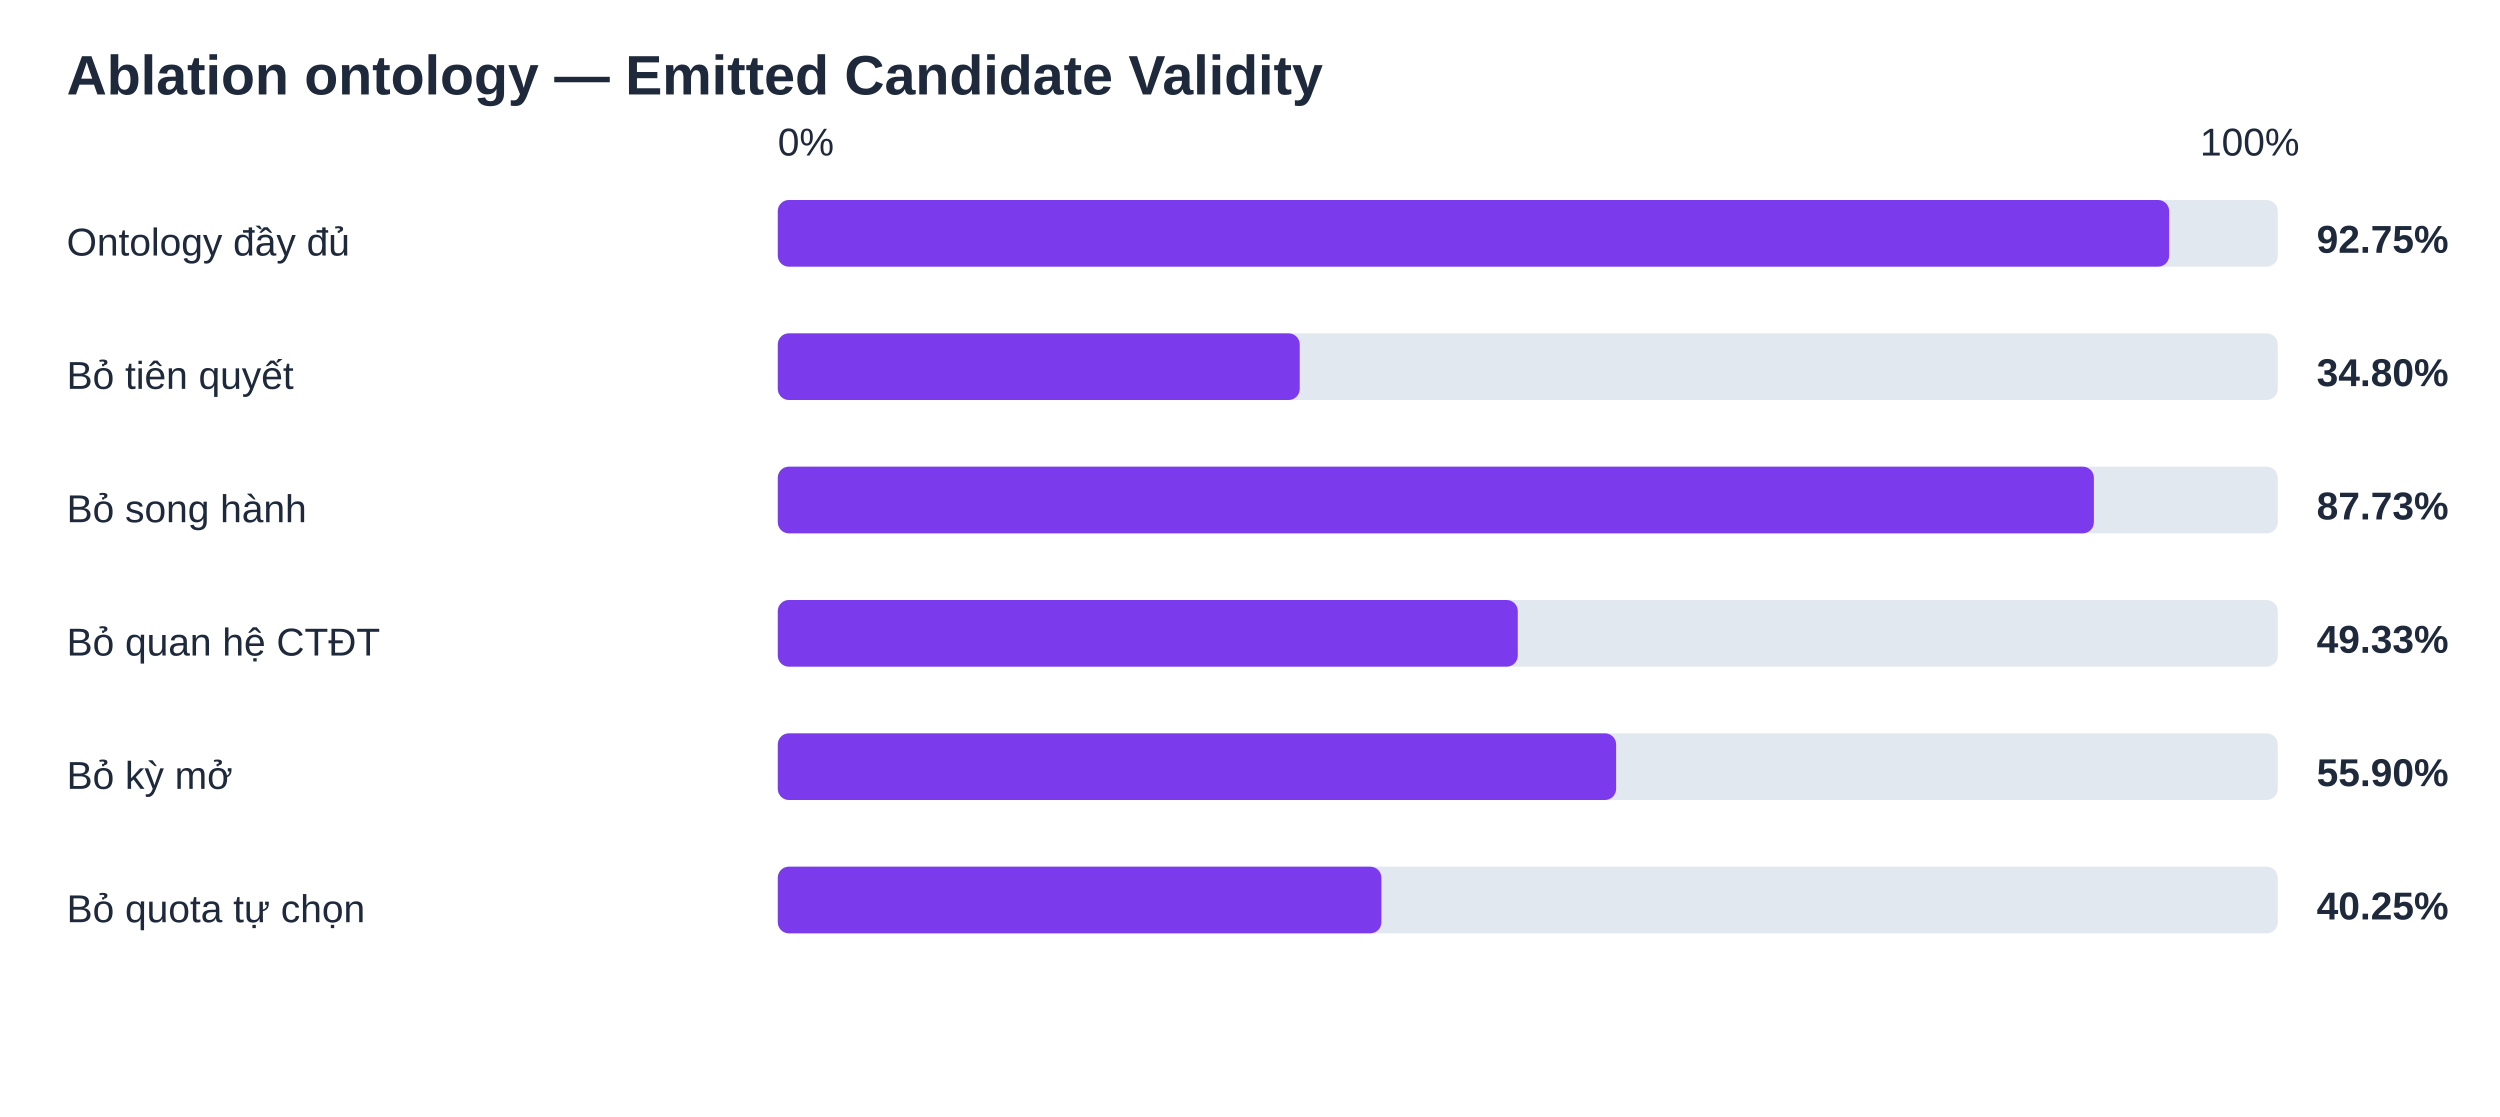
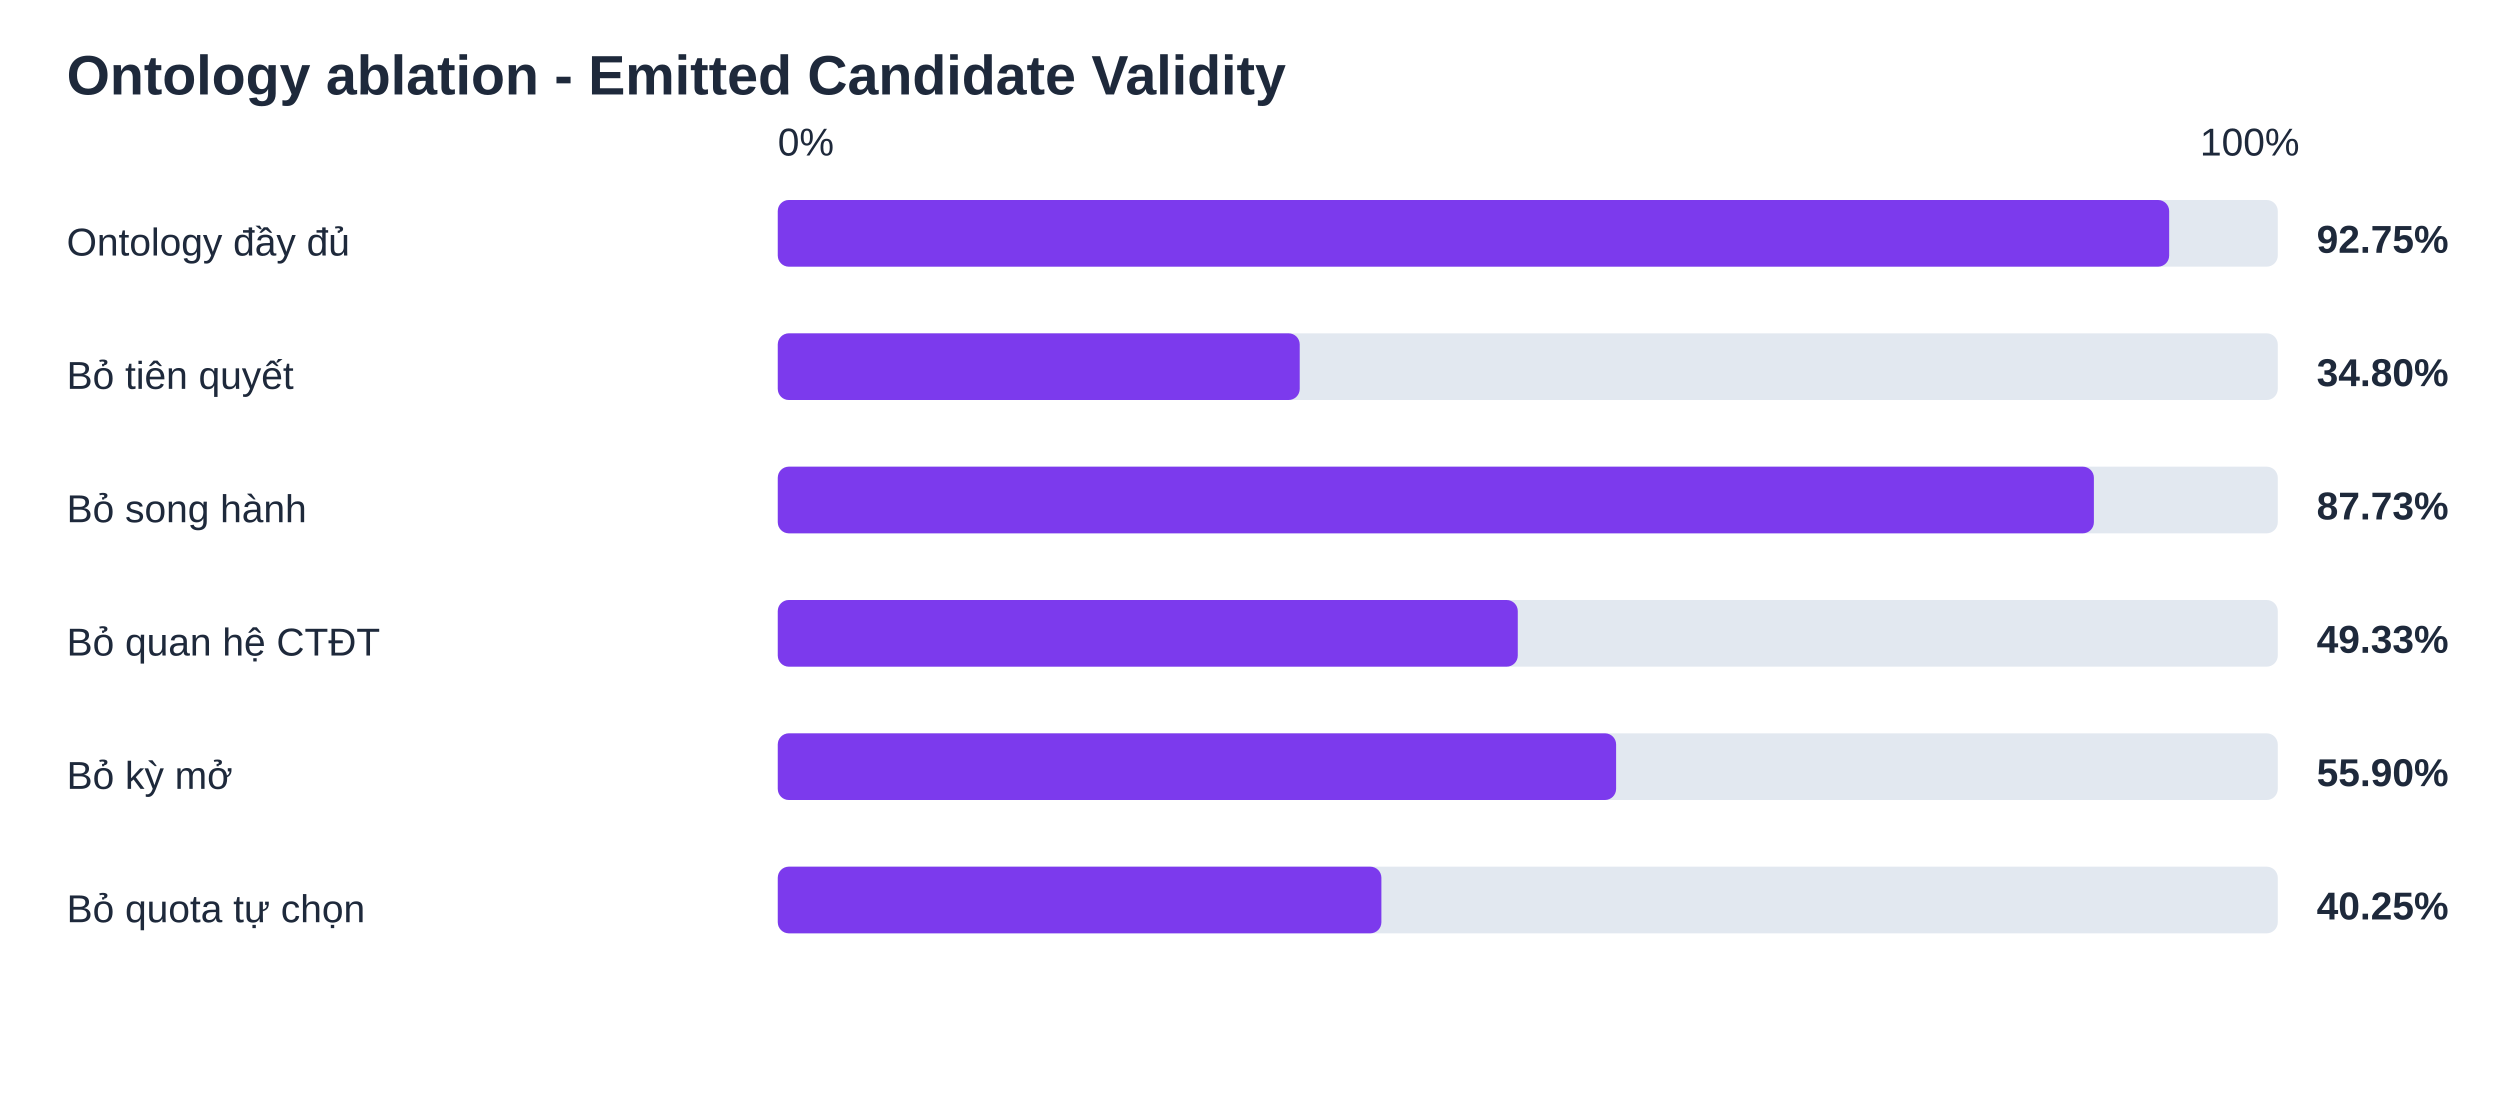
<svg xmlns="http://www.w3.org/2000/svg" width="900" height="402" viewBox="0 0 900 402">
  <style>text{font-family:Arial,sans-serif;fill:#1e293b}.title{font-size:20px;font-weight:700}.label{font-size:14px}.value{font-size:14px;font-weight:700}</style>
-   <text x="24" y="34" class="title">Ablation ontology — Emitted Candidate Validity</text>
+   <text x="24" y="34" class="title">Ontology ablation - Emitted Candidate Validity</text>
  <text x="280" y="56" class="label">0%</text>
  <text x="792" y="56" class="label">100%</text>
  <text x="24" y="92" class="label">Ontology đầy đủ</text>
  <rect x="280" y="72" width="540" height="24" rx="4" fill="#e2e8f0" />
  <rect x="280" y="72" width="500.9" height="24" rx="4" fill="#7c3aed" />
  <text x="834" y="91" class="value">92.75%</text>
  <text x="24" y="140" class="label">Bỏ tiên quyết</text>
  <rect x="280" y="120" width="540" height="24" rx="4" fill="#e2e8f0" />
  <rect x="280" y="120" width="187.9" height="24" rx="4" fill="#7c3aed" />
  <text x="834" y="139" class="value">34.80%</text>
  <text x="24" y="188" class="label">Bỏ song hành</text>
  <rect x="280" y="168" width="540" height="24" rx="4" fill="#e2e8f0" />
  <rect x="280" y="168" width="473.8" height="24" rx="4" fill="#7c3aed" />
  <text x="834" y="187" class="value">87.73%</text>
  <text x="24" y="236" class="label">Bỏ quan hệ CTĐT</text>
  <rect x="280" y="216" width="540" height="24" rx="4" fill="#e2e8f0" />
  <rect x="280" y="216" width="266.4" height="24" rx="4" fill="#7c3aed" />
  <text x="834" y="235" class="value">49.33%</text>
  <text x="24" y="284" class="label">Bỏ kỳ mở</text>
  <rect x="280" y="264" width="540" height="24" rx="4" fill="#e2e8f0" />
  <rect x="280" y="264" width="301.8" height="24" rx="4" fill="#7c3aed" />
  <text x="834" y="283" class="value">55.90%</text>
  <text x="24" y="332" class="label">Bỏ quota tự chọn</text>
  <rect x="280" y="312" width="540" height="24" rx="4" fill="#e2e8f0" />
  <rect x="280" y="312" width="217.3" height="24" rx="4" fill="#7c3aed" />
  <text x="834" y="331" class="value">40.25%</text>
</svg>
